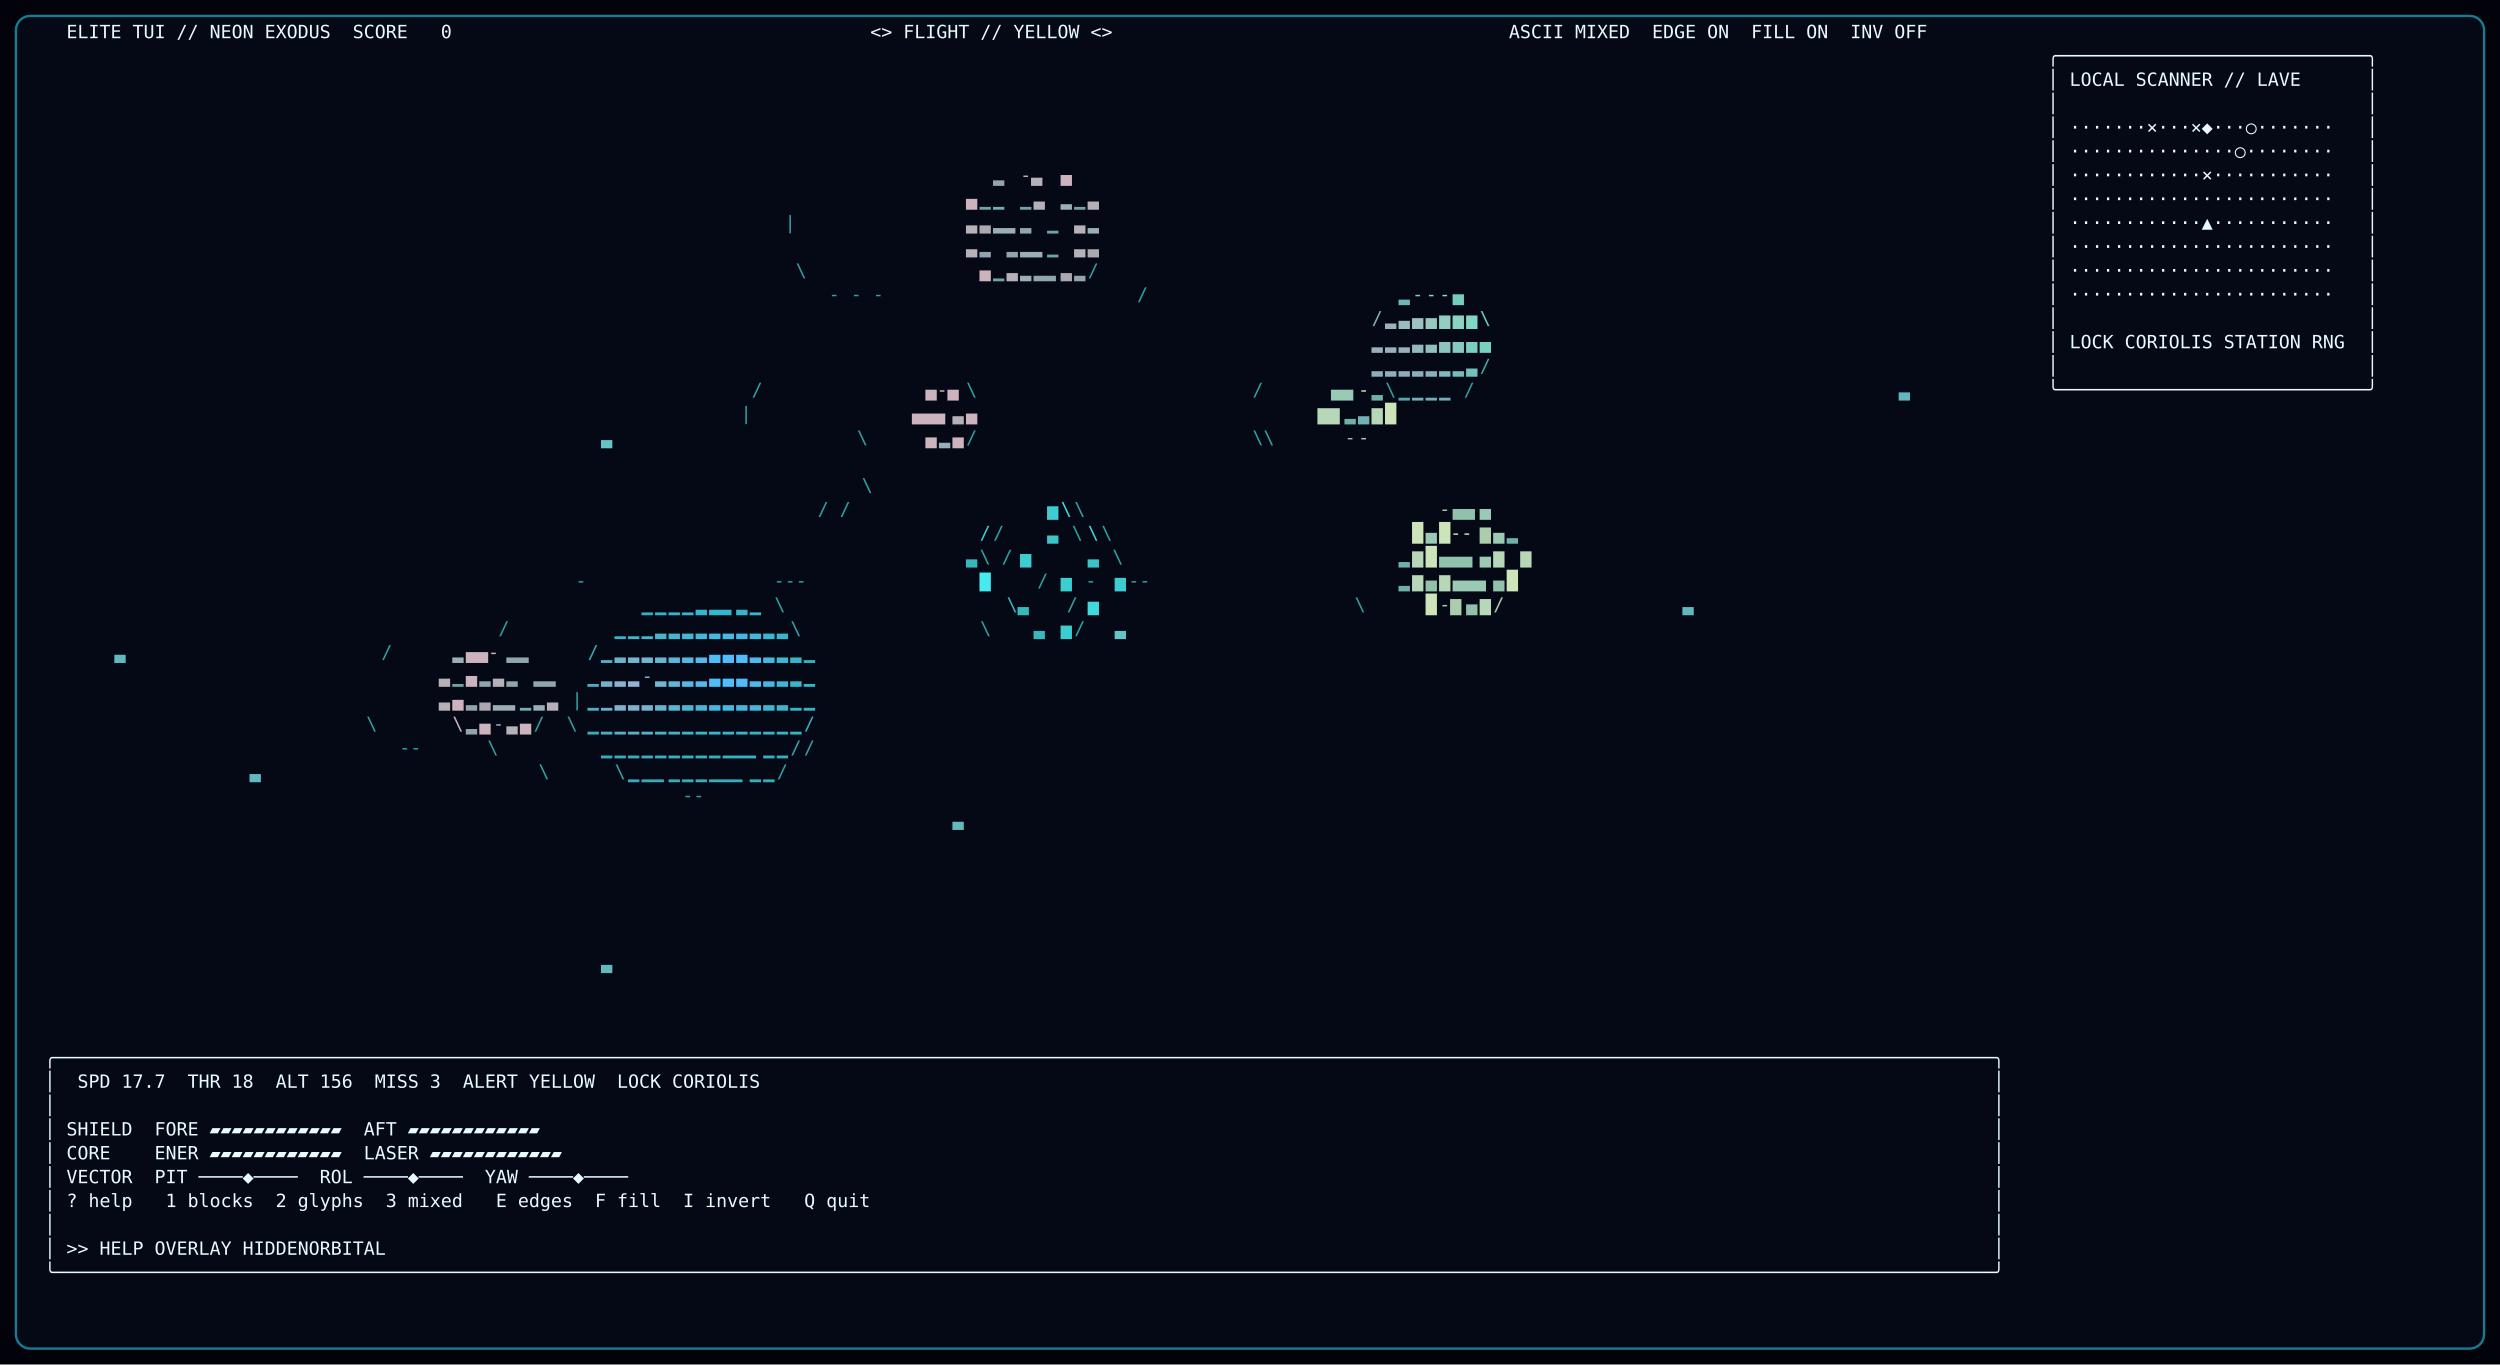
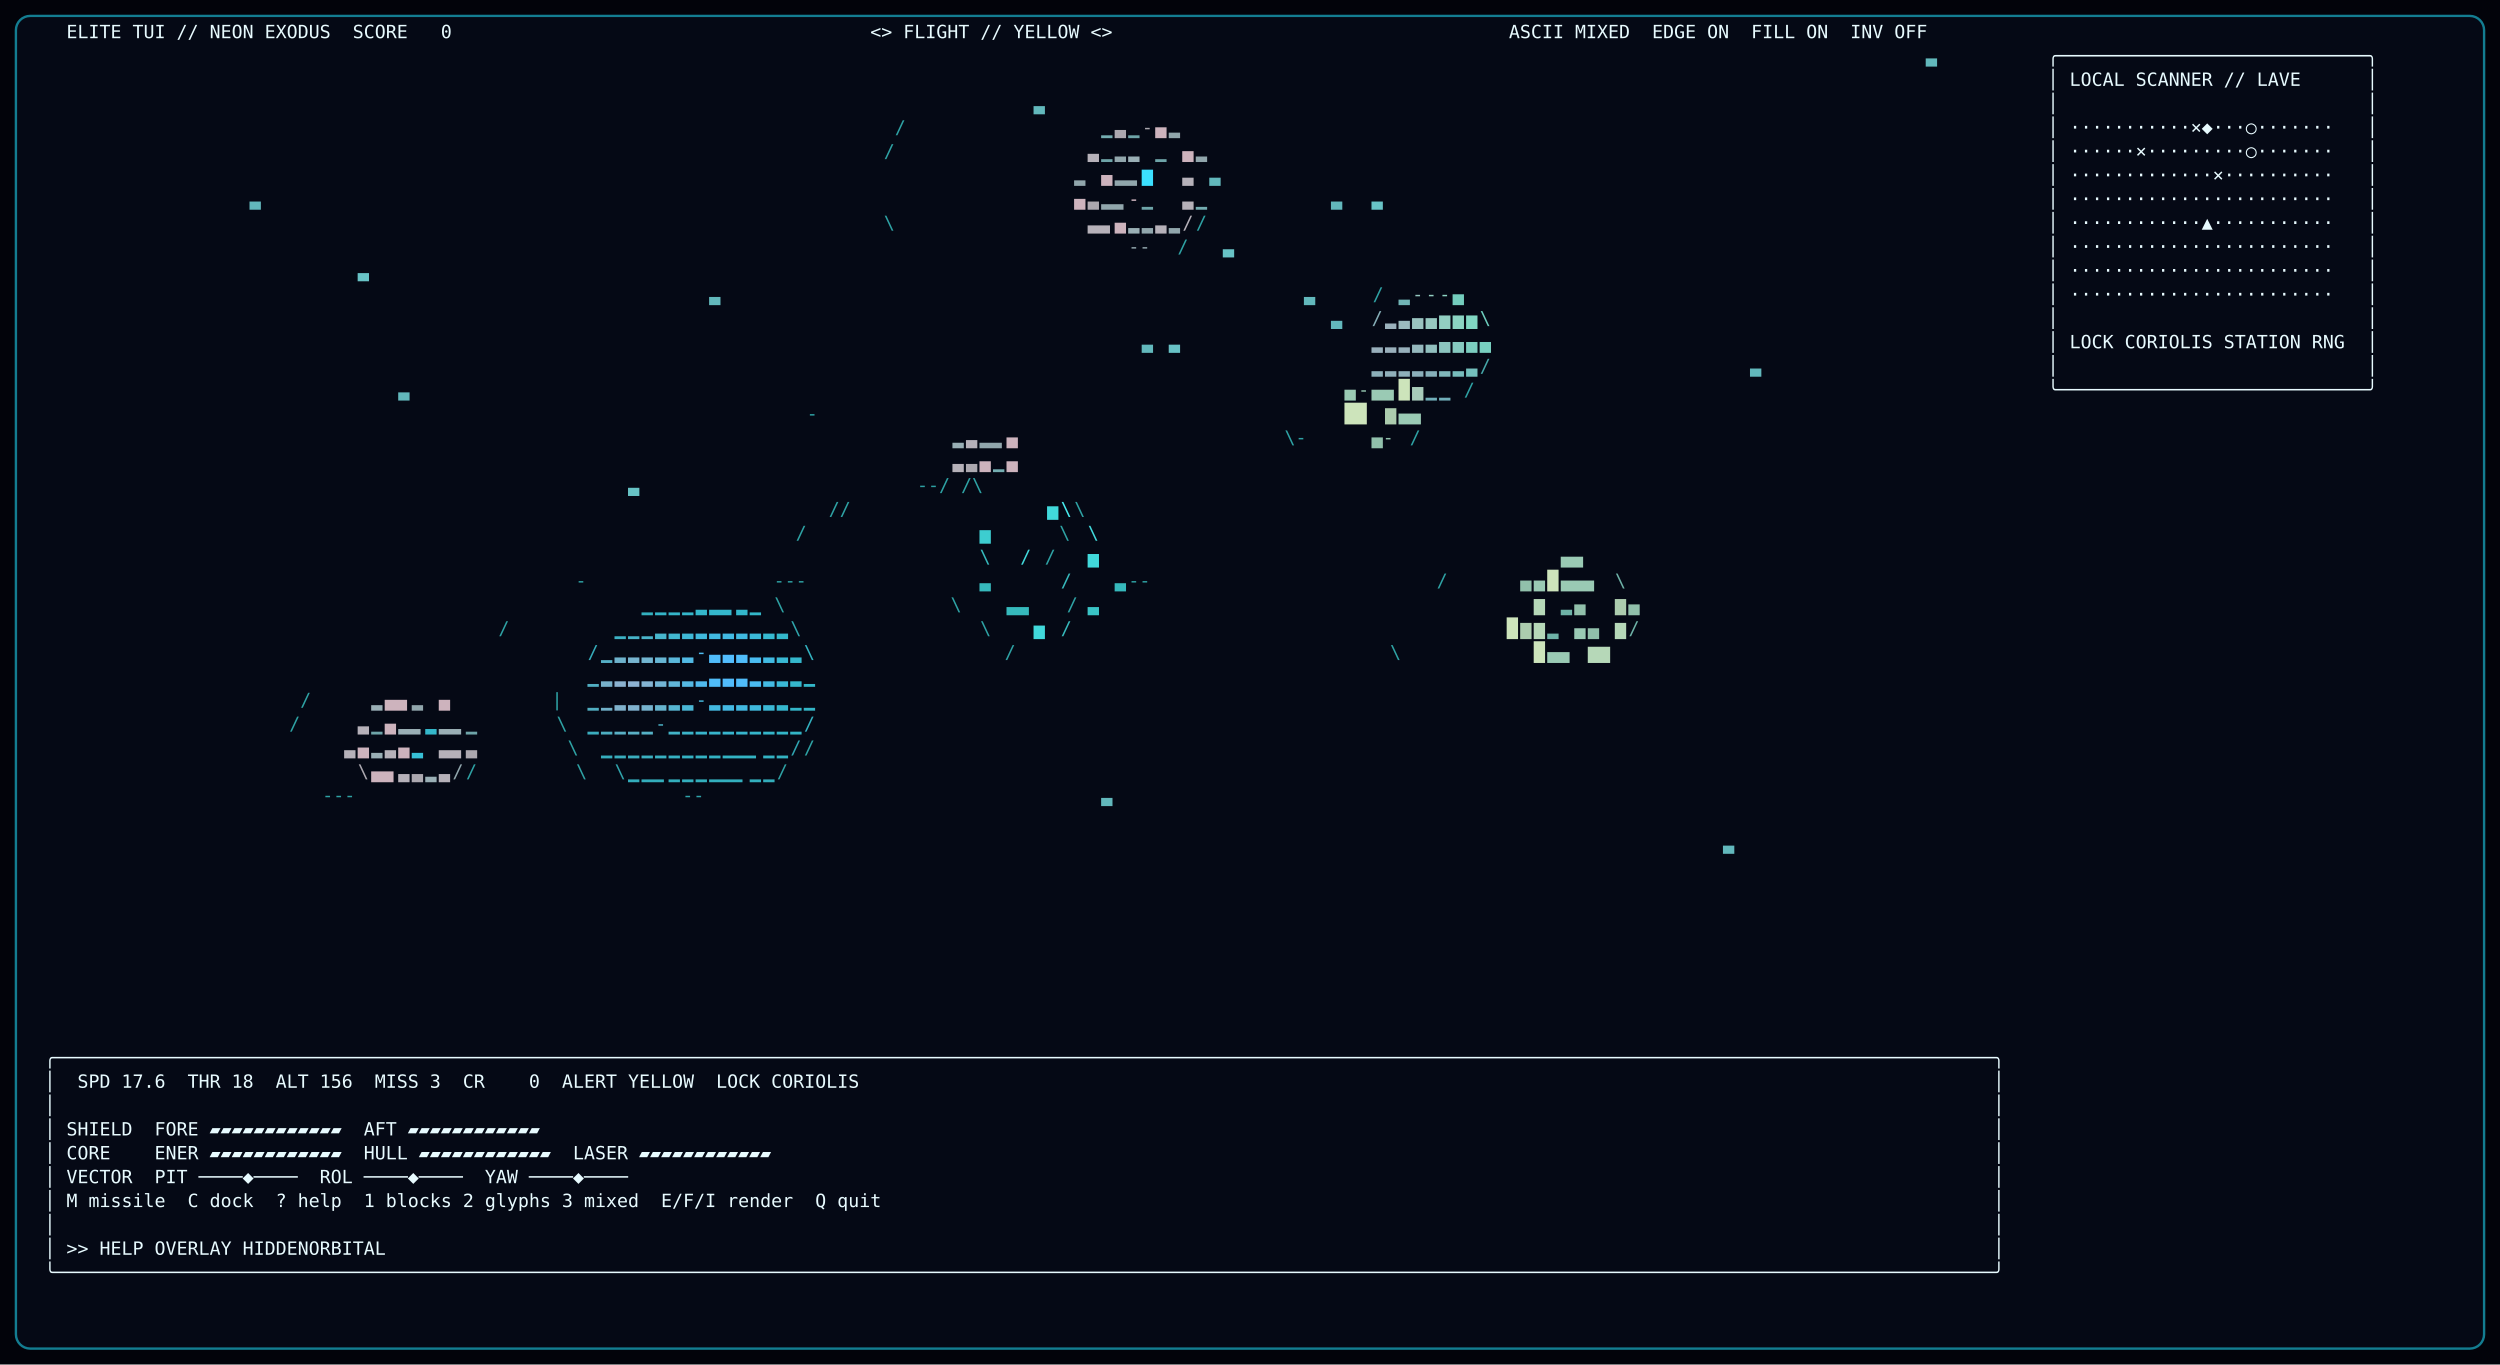
<svg xmlns="http://www.w3.org/2000/svg" width="3144" height="1716" viewBox="0 0 3144 1716" role="img" aria-labelledby="title desc">
  <rect width="100%" height="100%" fill="#02030a" />
  <rect x="20" y="20" width="3104" height="1676" rx="18" fill="#050915" stroke="#137d91" stroke-width="3" />
  <g font-family="JetBrains Mono, Cascadia Mono, Fira Mono, Consolas, monospace" font-size="23" xml:space="preserve">
    <text x="42" y="48" fill="#e8fbff">   ELITE TUI // NEON EXODUS  SCORE   0                                      &lt;&gt; FLIGHT // YELLOW &lt;&gt;                                    ASCII MIXED  EDGE ON  FILL ON  INV OFF</text>
+     <text x="2422" y="78" fill="#62b8bc">▃</text>
    <text x="2575" y="78" fill="#e8fbff">╭────────────────────────────╮</text>
    <text x="2575" y="108" fill="#e8fbff">│ LOCAL SCANNER // LAVE      │</text>
+     <text x="1300" y="138" fill="#62b8bc">▃</text>
    <text x="2575" y="138" fill="#e8fbff">│                            │</text>
-     <text x="2575" y="168" fill="#e8fbff">│ ·······×···×◆···○·······   │</text>
-     <text x="2575" y="198" fill="#e8fbff">│ ···············○········   │</text>
-     <text x="1249" y="228" fill="#91a6ac">▂</text>
-     <text x="1283" y="228" fill="#b6b1b9">-▃</text>
-     <text x="1334" y="228" fill="#cdb3bd">▄</text>
-     <text x="2575" y="228" fill="#e8fbff">│ ············×···········   │</text>
-     <text x="1215" y="258" fill="#cdb3bd">▄</text>
-     <text x="1232" y="258" fill="#6ea4a8">▁</text>
-     <text x="1249" y="258" fill="#74adb1">▁</text>
-     <text x="1283" y="258" fill="#6ea4a8">▁</text>
-     <text x="1300" y="258" fill="#b6b1b9">▃</text>
-     <text x="1334" y="258" fill="#9aafb5">▂</text>
-     <text x="1351" y="258" fill="#6ea4a8">▁</text>
-     <text x="1368" y="258" fill="#b6b1b9">▃</text>
+     <text x="59" y="168" fill="#2ea2a4">                                                                             /</text>
+     <text x="1385" y="168" fill="#74adb1">▁</text>
+     <text x="1402" y="168" fill="#aca8af">▃</text>
+     <text x="1419" y="168" fill="#6ea4a8">▁</text>
+     <text x="1436" y="168" fill="#aca8af">-</text>
+     <text x="1453" y="168" fill="#cdb3bd">▄</text>
+     <text x="1470" y="168" fill="#91a6ac">▂</text>
+     <text x="2575" y="168" fill="#e8fbff">│ ···········×◆···○·······   │</text>
+     <text x="59" y="198" fill="#2ea2a4">                                                                            /</text>
+     <text x="1368" y="198" fill="#b6b1b9">▃</text>
+     <text x="1385" y="198" fill="#6ea4a8">▁</text>
+     <text x="1402" y="198" fill="#91a6ac">▂</text>
+     <text x="1419" y="198" fill="#9aafb5">▂</text>
+     <text x="1453" y="198" fill="#6ea4a8">▁</text>
+     <text x="1487" y="198" fill="#cdb3bd">▄</text>
+     <text x="1504" y="198" fill="#91a6ac">▂</text>
+     <text x="2575" y="198" fill="#e8fbff">│ ······×·········○·······   │</text>
+     <text x="1351" y="228" fill="#91a6ac">▂</text>
+     <text x="1385" y="228" fill="#cdb3bd">▄</text>
+     <text x="1402" y="228" fill="#91a6ac">▂▂</text>
+     <text x="1436" y="228" fill="#3be0ff">▆</text>
+     <text x="1487" y="228" fill="#b6b1b9">▃</text>
+     <text x="1521" y="228" fill="#62b8bc">▃</text>
+     <text x="2575" y="228" fill="#e8fbff">│ ·············×··········   │</text>
+     <text x="314" y="258" fill="#62b8bc">▃</text>
+     <text x="1351" y="258" fill="#cdb3bd">▄</text>
+     <text x="1368" y="258" fill="#aca8af">▃</text>
+     <text x="1385" y="258" fill="#91a6ac">▂▂</text>
+     <text x="1419" y="258" fill="#cdb3bd">-</text>
+     <text x="1436" y="258" fill="#6ea4a8">▁</text>
+     <text x="1487" y="258" fill="#b6b1b9">▃</text>
+     <text x="1504" y="258" fill="#74adb1">▁</text>
+     <text x="1674" y="258" fill="#62b8bc">▃</text>
+     <text x="1725" y="258" fill="#68c3c6">▃</text>
    <text x="2575" y="258" fill="#e8fbff">│ ························   │</text>
-     <text x="59" y="288" fill="#2ea2a4">                                                                   |</text>
-     <text x="1215" y="288" fill="#b6b1b9">▃</text>
-     <text x="1232" y="288" fill="#aca8af">▃</text>
-     <text x="1249" y="288" fill="#9aafb5">▂▂</text>
-     <text x="1283" y="288" fill="#91a6ac">▂</text>
-     <text x="1317" y="288" fill="#6ea4a8">▁</text>
-     <text x="1351" y="288" fill="#b6b1b9">▃</text>
-     <text x="1368" y="288" fill="#9aafb5">▂</text>
+     <text x="59" y="288" fill="#2ea2a4">                                                                            \</text>
+     <text x="1368" y="288" fill="#b6b1b9">▃▃</text>
+     <text x="1402" y="288" fill="#cdb3bd">▄</text>
+     <text x="1419" y="288" fill="#9aafb5">▂</text>
+     <text x="1436" y="288" fill="#91a6ac">▂</text>
+     <text x="1453" y="288" fill="#b6b1b9">▃</text>
+     <text x="1470" y="288" fill="#91a6ac">▂</text>
+     <text x="1487" y="288" fill="#b6b1b9">/</text>
+     <text x="1504" y="288" fill="#2ea2a4">/</text>
    <text x="2575" y="288" fill="#e8fbff">│ ············▲···········   │</text>
-     <text x="1215" y="318" fill="#b6b1b9">▃</text>
-     <text x="1232" y="318" fill="#91a6ac">▂</text>
-     <text x="1266" y="318" fill="#91a6ac">▂</text>
-     <text x="1283" y="318" fill="#9aafb5">▂▂</text>
-     <text x="1317" y="318" fill="#6ea4a8">▁</text>
-     <text x="1351" y="318" fill="#b6b1b9">▃</text>
-     <text x="1368" y="318" fill="#aca8af">▃</text>
+     <text x="1419" y="318" fill="#91a6ac">--</text>
+     <text x="1453" y="318" fill="#2ea2a4">  /</text>
+     <text x="1538" y="318" fill="#68c3c6">▃</text>
    <text x="2575" y="318" fill="#e8fbff">│ ························   │</text>
-     <text x="59" y="348" fill="#2ea2a4">                                                                    \</text>
-     <text x="1232" y="348" fill="#cdb3bd">▄</text>
-     <text x="1249" y="348" fill="#6ea4a8">▁</text>
-     <text x="1266" y="348" fill="#b6b1b9">▃</text>
-     <text x="1283" y="348" fill="#9aafb5">▂</text>
-     <text x="1300" y="348" fill="#91a6ac">▂▂</text>
-     <text x="1334" y="348" fill="#aca8af">▃</text>
-     <text x="1351" y="348" fill="#91a6ac">▂</text>
-     <text x="1368" y="348" fill="#2ea2a4">/</text>
+     <text x="450" y="348" fill="#68c3c6">▃</text>
    <text x="2575" y="348" fill="#e8fbff">│ ························   │</text>
-     <text x="59" y="378" fill="#2ea2a4">                                                                       - - -                       /</text>
+     <text x="892" y="378" fill="#62b8bc">▃</text>
+     <text x="1640" y="378" fill="#62b8bc">▃</text>
+     <text x="1657" y="378" fill="#2ea2a4">     /</text>
    <text x="1759" y="378" fill="#71b5b6">▂</text>
    <text x="1776" y="378" fill="#95c8c0">-</text>
    <text x="1793" y="378" fill="#93cfc1">-</text>
    <text x="1810" y="378" fill="#8dd4c2">-</text>
    <text x="1827" y="378" fill="#74cdbd">▄</text>
    <text x="2575" y="378" fill="#e8fbff">│ ························   │</text>
+     <text x="1674" y="408" fill="#62b8bc">▃</text>
    <text x="1725" y="408" fill="#86aeb7">/</text>
    <text x="1742" y="408" fill="#9bb2bc">▂</text>
    <text x="1759" y="408" fill="#9cbbbe">▃</text>
    <text x="1776" y="408" fill="#9ac3bf">▄</text>
    <text x="1793" y="408" fill="#97c9c0">▄</text>
    <text x="1810" y="408" fill="#92cfc2">▅</text>
    <text x="1827" y="408" fill="#8bd4c3">▅</text>
    <text x="1844" y="408" fill="#81d7c3">▅</text>
    <text x="1861" y="408" fill="#6dcebd">\</text>
    <text x="2575" y="408" fill="#e8fbff">│                            │</text>
+     <text x="1436" y="438" fill="#62b8bc">▃</text>
+     <text x="1470" y="438" fill="#68c2c6">▃</text>
    <text x="1725" y="438" fill="#98afbb">▂</text>
    <text x="1742" y="438" fill="#99afbb">▂</text>
    <text x="1759" y="438" fill="#97b0bb">▂</text>
    <text x="1776" y="438" fill="#95b8bd">▃</text>
    <text x="1793" y="438" fill="#91bfbe">▃</text>
    <text x="1810" y="438" fill="#8cc5bf">▄</text>
    <text x="1827" y="438" fill="#86cac0">▄</text>
    <text x="1844" y="438" fill="#7ccec0">▄</text>
    <text x="1861" y="438" fill="#78d0c0">▄</text>
    <text x="2575" y="438" fill="#e8fbff">│ LOCK CORIOLIS STATION RNG  │</text>
    <text x="1725" y="468" fill="#8cafba">▂</text>
    <text x="1742" y="468" fill="#8fafba">▂</text>
    <text x="1759" y="468" fill="#8eafba">▂</text>
    <text x="1776" y="468" fill="#8bafba">▂</text>
    <text x="1793" y="468" fill="#86b0ba">▂</text>
    <text x="1810" y="468" fill="#80b7bb">▂</text>
    <text x="1827" y="468" fill="#77bcbc">▂</text>
    <text x="1844" y="468" fill="#74c0bd">▃</text>
    <text x="1861" y="468" fill="#45a7a8">/</text>
+     <text x="2201" y="468" fill="#62b8bc">▃</text>
    <text x="2575" y="468" fill="#e8fbff">│                            │</text>
-     <text x="59" y="498" fill="#2ea2a4">                                                                /</text>
-     <text x="1164" y="498" fill="#cdb3bd">▄-▄</text>
-     <text x="1215" y="498" fill="#2ea2a4">\                         /</text>
-     <text x="1674" y="498" fill="#9acab4">▄▄</text>
-     <text x="1708" y="498" fill="#cde4bb">-</text>
-     <text x="1725" y="498" fill="#6eb2a7">▂</text>
-     <text x="1742" y="498" fill="#2ea2a4">\</text>
-     <text x="1759" y="498" fill="#58a4aa">▁</text>
-     <text x="1776" y="498" fill="#74aeb9">▁</text>
+     <text x="501" y="498" fill="#62b8bc">▃</text>
+     <text x="1691" y="498" fill="#9acab4">▄</text>
+     <text x="1708" y="498" fill="#91c0ab">-</text>
+     <text x="1725" y="498" fill="#9acab4">▄▄</text>
+     <text x="1759" y="498" fill="#cde4bb">█</text>
+     <text x="1776" y="498" fill="#a8cbba">▅</text>
    <text x="1793" y="498" fill="#71aeb9">▁</text>
    <text x="1810" y="498" fill="#70aeb9">▁</text>
    <text x="1827" y="498" fill="#2ea2a4"> /</text>
-     <text x="2388" y="498" fill="#62b8bc">▃</text>
    <text x="2575" y="498" fill="#e8fbff">╰────────────────────────────╯</text>
-     <text x="59" y="528" fill="#2ea2a4">                                                               |</text>
-     <text x="1147" y="528" fill="#cdb3bd">▄▄▄</text>
-     <text x="1198" y="528" fill="#b6b1b9">▃</text>
-     <text x="1215" y="528" fill="#cdb3bd">▄</text>
-     <text x="1657" y="528" fill="#b6d8b8">▆▆</text>
-     <text x="1691" y="528" fill="#6eb2a7">▂</text>
-     <text x="1708" y="528" fill="#6fb4b4">▃</text>
-     <text x="1725" y="528" fill="#b6d8b8">▆</text>
-     <text x="1742" y="528" fill="#cde4bb">█</text>
-     <text x="756" y="558" fill="#68c3c6">▃</text>
-     <text x="773" y="558" fill="#2ea2a4">                      \</text>
-     <text x="1164" y="558" fill="#cdb3bd">▄</text>
-     <text x="1181" y="558" fill="#99afb5">▂</text>
-     <text x="1198" y="558" fill="#cdb3bd">▄</text>
-     <text x="1215" y="558" fill="#2ea2a4">/                         \\</text>
-     <text x="1691" y="558" fill="#91c0ab">-</text>
-     <text x="1708" y="558" fill="#acccae">-</text>
-     <text x="59" y="618" fill="#2ea2a4">                                                                          \</text>
-     <text x="59" y="648" fill="#2ea2a4">                                                                      / /</text>
-     <text x="1317" y="648" fill="#3dcdd0">▅</text>
-     <text x="1334" y="648" fill="#41d9db">\</text>
+     <text x="59" y="528" fill="#2ea2a4">                                                                     -</text>
+     <text x="1691" y="528" fill="#cde4bb">██</text>
+     <text x="1742" y="528" fill="#acccae">▆</text>
+     <text x="1759" y="528" fill="#9acab4">▄▄</text>
+     <text x="1198" y="558" fill="#99afb5">▂</text>
+     <text x="1215" y="558" fill="#b6b1b9">▃</text>
+     <text x="1232" y="558" fill="#91a6ac">▂▂</text>
+     <text x="1266" y="558" fill="#cdb3bd">▄</text>
+     <text x="1283" y="558" fill="#2ea2a4">                        \-</text>
+     <text x="1725" y="558" fill="#91c0ab">▄-</text>
+     <text x="1759" y="558" fill="#2ea2a4"> /</text>
+     <text x="1198" y="588" fill="#b6b1b9">▃</text>
+     <text x="1215" y="588" fill="#aca8af">▃</text>
+     <text x="1232" y="588" fill="#cdb3bd">▄</text>
+     <text x="1249" y="588" fill="#74adb1">▁</text>
+     <text x="1266" y="588" fill="#cdb3bd">▄</text>
+     <text x="790" y="618" fill="#67c2c5">▃</text>
+     <text x="807" y="618" fill="#2ea2a4">                         --/ /\</text>
+     <text x="59" y="648" fill="#2ea2a4">                                                                       //</text>
+     <text x="1317" y="648" fill="#41d9db">▅</text>
+     <text x="1334" y="648" fill="#47ebee">\</text>
    <text x="1351" y="648" fill="#2ea2a4">\</text>
-     <text x="1810" y="648" fill="#9acab4">-</text>
-     <text x="1827" y="648" fill="#91c0ab">▄▄</text>
-     <text x="1861" y="648" fill="#9acab4">▄</text>
-     <text x="1232" y="678" fill="#3dcdd0">/</text>
-     <text x="1249" y="678" fill="#2ea2a4">/</text>
-     <text x="1317" y="678" fill="#3ac4c6">▃</text>
-     <text x="1334" y="678" fill="#2ea2a4"> \</text>
+     <text x="59" y="678" fill="#2ea2a4">                                                                    /</text>
+     <text x="1232" y="678" fill="#3dcdd0">▅</text>
+     <text x="1249" y="678" fill="#2ea2a4">      \</text>
    <text x="1368" y="678" fill="#41d9db">\</text>
-     <text x="1385" y="678" fill="#2ea2a4">\</text>
-     <text x="1776" y="678" fill="#cde4bb">█</text>
-     <text x="1793" y="678" fill="#9acab4">▄</text>
-     <text x="1810" y="678" fill="#cde4bb">█--</text>
-     <text x="1861" y="678" fill="#acccae">▆</text>
-     <text x="1878" y="678" fill="#9acab4">▄</text>
-     <text x="1895" y="678" fill="#6eb2a7">▂</text>
-     <text x="1215" y="708" fill="#36b9bc">▃</text>
-     <text x="1232" y="708" fill="#2ea2a4">\ /</text>
-     <text x="1283" y="708" fill="#3dcdd0">▅</text>
-     <text x="1368" y="708" fill="#3ac4c6">▃</text>
-     <text x="1385" y="708" fill="#2ea2a4"> \</text>
-     <text x="1759" y="708" fill="#6eb2a7">▂</text>
-     <text x="1776" y="708" fill="#b6d8b8">▆</text>
-     <text x="1793" y="708" fill="#cde4bb">█</text>
-     <text x="1810" y="708" fill="#91c0ab">▄▄▄</text>
-     <text x="1861" y="708" fill="#9acab4">▄</text>
-     <text x="1878" y="708" fill="#b6d8b8">▆</text>
-     <text x="1912" y="708" fill="#b6d8b8">▆</text>
+     <text x="1232" y="708" fill="#36b9bc">\</text>
+     <text x="1283" y="708" fill="#41d9db">/</text>
+     <text x="1300" y="708" fill="#2ea2a4"> /</text>
+     <text x="1368" y="708" fill="#41d9db">▅</text>
+     <text x="1963" y="708" fill="#9acab4">▄▄</text>
    <text x="59" y="738" fill="#2ea2a4">                                                -                 ---</text>
-     <text x="1232" y="738" fill="#47ebee">▇</text>
-     <text x="1249" y="738" fill="#2ea2a4">    /</text>
-     <text x="1334" y="738" fill="#3dcdd0">▅</text>
-     <text x="1351" y="738" fill="#2ea2a4"> -</text>
-     <text x="1402" y="738" fill="#3dcdd0">▅</text>
-     <text x="1419" y="738" fill="#2ea2a4">--</text>
-     <text x="1759" y="738" fill="#6eb2a7">▂</text>
-     <text x="1776" y="738" fill="#b6d8b8">▆</text>
-     <text x="1793" y="738" fill="#91c0ab">▄</text>
-     <text x="1810" y="738" fill="#b6d8b8">▆</text>
-     <text x="1827" y="738" fill="#9acab4">▄▄▄</text>
-     <text x="1878" y="738" fill="#91c0ab">▄</text>
-     <text x="1895" y="738" fill="#cde4bb">█</text>
+     <text x="1232" y="738" fill="#36b9bc">▃</text>
+     <text x="1334" y="738" fill="#36b9bc">/</text>
+     <text x="1402" y="738" fill="#36b9bc">▃</text>
+     <text x="1419" y="738" fill="#2ea2a4">--                          /</text>
+     <text x="1912" y="738" fill="#91c0ab">▄</text>
+     <text x="1929" y="738" fill="#9acab4">▄</text>
+     <text x="1946" y="738" fill="#cde4bb">█</text>
+     <text x="1963" y="738" fill="#9acab4">▄▄▄</text>
+     <text x="2031" y="738" fill="#6eb2a7">\</text>
    <text x="807" y="768" fill="#33b0bf">▁</text>
    <text x="824" y="768" fill="#34b4c7">▁</text>
    <text x="841" y="768" fill="#34b5c9">▁</text>
    <text x="858" y="768" fill="#34b6ca">▁</text>
    <text x="875" y="768" fill="#34b7cb">▂</text>
    <text x="892" y="768" fill="#34b7cc">▂▂</text>
    <text x="926" y="768" fill="#33b7cb">▂</text>
    <text x="943" y="768" fill="#33b7c9">▁</text>
-     <text x="960" y="768" fill="#2ea2a4"> \</text>
-     <text x="1266" y="768" fill="#36b9bc">\▃</text>
+     <text x="960" y="768" fill="#2ea2a4"> \               \</text>
+     <text x="1266" y="768" fill="#36b9bc">▃▃</text>
    <text x="1300" y="768" fill="#2ea2a4">   /</text>
-     <text x="1368" y="768" fill="#41d9db">▅</text>
-     <text x="1385" y="768" fill="#2ea2a4">                       \</text>
-     <text x="1793" y="768" fill="#cde4bb">█</text>
-     <text x="1810" y="768" fill="#acccae">-▆</text>
-     <text x="1844" y="768" fill="#91c0ab">▄</text>
-     <text x="1861" y="768" fill="#b6d8b8">▆</text>
-     <text x="1878" y="768" fill="#acccae">/</text>
-     <text x="2116" y="768" fill="#62b8bc">▃</text>
+     <text x="1368" y="768" fill="#3ac4c6">▃</text>
+     <text x="1929" y="768" fill="#b6d8b8">▆</text>
+     <text x="1963" y="768" fill="#6eb2a7">▂</text>
+     <text x="1980" y="768" fill="#91c0ab">▄</text>
+     <text x="2031" y="768" fill="#acccae">▆</text>
+     <text x="2048" y="768" fill="#91c0ab">▄</text>
    <text x="59" y="798" fill="#2ea2a4">                                         /</text>
    <text x="773" y="798" fill="#3cb1c4">▁</text>
    <text x="790" y="798" fill="#46b3c8">▁</text>
    <text x="807" y="798" fill="#4ab4ca">▁</text>
    <text x="824" y="798" fill="#47b6cd">▂</text>
    <text x="841" y="798" fill="#42b7d0">▂</text>
    <text x="858" y="798" fill="#3fb8d6">▂</text>
    <text x="875" y="798" fill="#40b9dc">▂</text>
    <text x="892" y="798" fill="#41bae2">▂</text>
    <text x="909" y="798" fill="#42bae3">▂</text>
    <text x="926" y="798" fill="#40bae0">▂</text>
    <text x="943" y="798" fill="#3bbad9">▂</text>
-     <text x="960" y="798" fill="#37b9d1">▂</text>
+     <text x="960" y="798" fill="#36b9d1">▂</text>
    <text x="977" y="798" fill="#34b8cb">▂</text>
    <text x="994" y="798" fill="#2fa5ab">\</text>
    <text x="1011" y="798" fill="#2ea2a4">                \</text>
-     <text x="1300" y="798" fill="#36b9bc">▃</text>
-     <text x="1334" y="798" fill="#3dcdd0">▅</text>
-     <text x="1351" y="798" fill="#2ea2a4">/</text>
-     <text x="1402" y="798" fill="#68c3c6">▃</text>
-     <text x="144" y="828" fill="#62b8bc">▃</text>
-     <text x="161" y="828" fill="#2ea2a4">                       /</text>
-     <text x="569" y="828" fill="#9aafb5">▂</text>
-     <text x="586" y="828" fill="#cdb3bd">▄▄-</text>
-     <text x="637" y="828" fill="#91a6ac">▂▂</text>
+     <text x="1300" y="798" fill="#41d9db">▅</text>
+     <text x="1334" y="798" fill="#36b9bc">/</text>
+     <text x="1895" y="798" fill="#cde4bb">█</text>
+     <text x="1912" y="798" fill="#acccae">▆</text>
+     <text x="1929" y="798" fill="#b6d8b8">▆</text>
+     <text x="1946" y="798" fill="#6eb2a7">▂</text>
+     <text x="1980" y="798" fill="#9acab4">▄</text>
+     <text x="1997" y="798" fill="#91c0ab">▄</text>
+     <text x="2031" y="798" fill="#b6d8b8">▆</text>
+     <text x="2048" y="798" fill="#6eb2a7">/</text>
    <text x="739" y="828" fill="#35acba">/</text>
    <text x="756" y="828" fill="#55b0c6">▁</text>
    <text x="773" y="828" fill="#6eb2cc">▂</text>
    <text x="790" y="828" fill="#77b4cf">▂</text>
    <text x="807" y="828" fill="#72b5d1">▂</text>
    <text x="824" y="828" fill="#67b6d4">▂</text>
    <text x="841" y="828" fill="#5ab7da">▂</text>
    <text x="858" y="828" fill="#51b9e4">▂</text>
-     <text x="875" y="828" fill="#4fbbf0">▂</text>
+     <text x="875" y="828" fill="#4fbbf0">-</text>
    <text x="892" y="828" fill="#50bcfa">▃</text>
    <text x="909" y="828" fill="#52bdfe">▃</text>
    <text x="926" y="828" fill="#50bdfb">▃</text>
    <text x="943" y="828" fill="#4abcf1">▂</text>
    <text x="960" y="828" fill="#41bae2">▂</text>
    <text x="977" y="828" fill="#39b9d4">▂</text>
    <text x="994" y="828" fill="#34b7cc">▂</text>
-     <text x="1011" y="828" fill="#33b3c0">▁</text>
-     <text x="552" y="858" fill="#b6b1b9">▃</text>
-     <text x="569" y="858" fill="#6ea4a8">▁</text>
-     <text x="586" y="858" fill="#cdb3bd">▄</text>
-     <text x="603" y="858" fill="#91a6ac">▂</text>
-     <text x="620" y="858" fill="#b6b1b9">▃</text>
-     <text x="637" y="858" fill="#91a6ac">▂</text>
-     <text x="671" y="858" fill="#91a6ac">▂▂</text>
+     <text x="1011" y="828" fill="#33b3c1">\</text>
+     <text x="1028" y="828" fill="#2ea2a4">                 /                                  \</text>
+     <text x="1929" y="828" fill="#cde4bb">█</text>
+     <text x="1946" y="828" fill="#9acab4">▄▄</text>
+     <text x="1997" y="828" fill="#b6d8b8">▆▆</text>
    <text x="739" y="858" fill="#51aec2">▁</text>
    <text x="756" y="858" fill="#77b0ca">▂</text>
    <text x="773" y="858" fill="#8bb2d0">▂</text>
    <text x="790" y="858" fill="#8eb3d3">▂</text>
-     <text x="807" y="858" fill="#84b4d3">-</text>
+     <text x="807" y="858" fill="#84b4d3">▂</text>
    <text x="824" y="858" fill="#73b5d5">▂</text>
    <text x="841" y="858" fill="#61b7da">▂</text>
    <text x="858" y="858" fill="#55b8e3">▂</text>
    <text x="875" y="858" fill="#50baee">▂</text>
    <text x="892" y="858" fill="#50bcf8">▃</text>
    <text x="909" y="858" fill="#51bcfc">▃</text>
    <text x="926" y="858" fill="#50bcfa">▃</text>
    <text x="943" y="858" fill="#4abbf1">▂</text>
    <text x="960" y="858" fill="#43bae3">▂</text>
    <text x="977" y="858" fill="#3ab9d6">▂</text>
    <text x="994" y="858" fill="#35b7cc">▂</text>
    <text x="1011" y="858" fill="#33b6c8">▁</text>
-     <text x="552" y="888" fill="#b6b1b9">▃</text>
-     <text x="569" y="888" fill="#cdb3bd">▄</text>
-     <text x="586" y="888" fill="#91a6ac">▂</text>
-     <text x="603" y="888" fill="#aca8af">▃</text>
-     <text x="620" y="888" fill="#9aafb5">▂▂</text>
-     <text x="654" y="888" fill="#74adb1">▁</text>
-     <text x="671" y="888" fill="#9aafb5">▂</text>
-     <text x="688" y="888" fill="#b6b1b9">▃</text>
-     <text x="705" y="888" fill="#2ea2a4"> |</text>
+     <text x="59" y="888" fill="#2ea2a4">                       /</text>
+     <text x="467" y="888" fill="#9aafb5">▂</text>
+     <text x="484" y="888" fill="#cdb3bd">▄▄</text>
+     <text x="518" y="888" fill="#91a6ac">▂</text>
+     <text x="552" y="888" fill="#cdb3bd">▄</text>
+     <text x="569" y="888" fill="#2ea2a4">         |</text>
    <text x="739" y="888" fill="#50adc0">▁</text>
    <text x="756" y="888" fill="#70afc7">▁</text>
    <text x="773" y="888" fill="#7fb1cc">▂</text>
    <text x="790" y="888" fill="#80b2ce">▂</text>
    <text x="807" y="888" fill="#76b3ce">▂</text>
    <text x="824" y="888" fill="#66b4ce">▂</text>
    <text x="841" y="888" fill="#56b5d1">▂</text>
    <text x="858" y="888" fill="#4ab6d5">▂</text>
-     <text x="875" y="888" fill="#44b7db">▂</text>
+     <text x="875" y="888" fill="#44b7db">-</text>
    <text x="892" y="888" fill="#43b8e0">▂</text>
    <text x="909" y="888" fill="#44b9e3">▂</text>
    <text x="926" y="888" fill="#42b9e1">▂</text>
    <text x="943" y="888" fill="#3fb8dc">▂</text>
    <text x="960" y="888" fill="#3bb8d5">▂</text>
    <text x="977" y="888" fill="#36b7ce">▂</text>
    <text x="994" y="888" fill="#34b6c9">▁</text>
    <text x="1011" y="888" fill="#33b5c6">▁</text>
-     <text x="59" y="918" fill="#2ea2a4">                             \</text>
-     <text x="569" y="918" fill="#cdb3bd">\</text>
-     <text x="586" y="918" fill="#91a6ac">▂</text>
-     <text x="603" y="918" fill="#cdb3bd">▄</text>
-     <text x="620" y="918" fill="#9aafb5">-</text>
-     <text x="637" y="918" fill="#b6b1b9">▃</text>
-     <text x="654" y="918" fill="#cdb3bd">▄</text>
-     <text x="671" y="918" fill="#2ea2a4">/  \</text>
+     <text x="59" y="918" fill="#2ea2a4">                      /</text>
+     <text x="450" y="918" fill="#b6b1b9">▃</text>
+     <text x="467" y="918" fill="#6ea4a8">▁</text>
+     <text x="484" y="918" fill="#cdb3bd">▄</text>
+     <text x="501" y="918" fill="#9aafb5">▂▂</text>
+     <text x="535" y="918" fill="#34b7ca">▂</text>
+     <text x="552" y="918" fill="#9aafb5">▂▂</text>
+     <text x="586" y="918" fill="#6ea4a8">▁</text>
+     <text x="603" y="918" fill="#2ea2a4">       \</text>
    <text x="739" y="918" fill="#3badbe">▁</text>
    <text x="756" y="918" fill="#4dadc0">▁</text>
-     <text x="773" y="918" fill="#58afc4">▁</text>
+     <text x="773" y="918" fill="#59afc4">▁</text>
    <text x="790" y="918" fill="#5ab0c5">▁</text>
    <text x="807" y="918" fill="#55b1c6">▁</text>
-     <text x="824" y="918" fill="#4bb2c7">▁</text>
+     <text x="824" y="918" fill="#4bb2c7">-</text>
    <text x="841" y="918" fill="#42b3c7">▁</text>
    <text x="858" y="918" fill="#3bb4c9">▁</text>
    <text x="875" y="918" fill="#38b4cb">▁</text>
    <text x="892" y="918" fill="#37b5cc">▁</text>
    <text x="909" y="918" fill="#37b5cd">▁</text>
    <text x="926" y="918" fill="#37b5cc">▁</text>
    <text x="943" y="918" fill="#35b5ca">▁</text>
    <text x="960" y="918" fill="#34b5c8">▁</text>
    <text x="977" y="918" fill="#33b5c7">▁</text>
    <text x="994" y="918" fill="#33b4c5">▁</text>
    <text x="1011" y="918" fill="#33b2c1">/</text>
-     <text x="59" y="948" fill="#2ea2a4">                                --      \</text>
+     <text x="433" y="948" fill="#b6b1b9">▃</text>
+     <text x="450" y="948" fill="#cdb3bd">▄</text>
+     <text x="467" y="948" fill="#9aafb5">▂</text>
+     <text x="484" y="948" fill="#b6b1b9">▃</text>
+     <text x="501" y="948" fill="#cdb3bd">▄</text>
+     <text x="518" y="948" fill="#37c0d6">▂</text>
+     <text x="552" y="948" fill="#b6b1b9">▃▃</text>
+     <text x="586" y="948" fill="#aca8af">▃</text>
+     <text x="603" y="948" fill="#2ea2a4">        \</text>
    <text x="756" y="948" fill="#35adbd">▁</text>
    <text x="773" y="948" fill="#39adbd">▁</text>
    <text x="790" y="948" fill="#3aaebe">▁</text>
    <text x="807" y="948" fill="#3aafc0">▁</text>
    <text x="824" y="948" fill="#38b0c1">▁</text>
    <text x="841" y="948" fill="#36b1c2">▁</text>
    <text x="858" y="948" fill="#34b1c2">▁</text>
    <text x="875" y="948" fill="#34b2c3">▁</text>
    <text x="892" y="948" fill="#33b2c3">▁</text>
    <text x="909" y="948" fill="#33b3c3">▁▁▁</text>
    <text x="960" y="948" fill="#33b2c3">▁</text>
    <text x="977" y="948" fill="#33b2c1">▁</text>
    <text x="994" y="948" fill="#2fa5b1">/</text>
    <text x="1011" y="948" fill="#2ea2a4">/</text>
-     <text x="314" y="978" fill="#62b8bc">▃</text>
-     <text x="331" y="978" fill="#2ea2a4">                         \</text>
+     <text x="450" y="978" fill="#aca8af">\</text>
+     <text x="467" y="978" fill="#cdb3bd">▄▄</text>
+     <text x="501" y="978" fill="#b6b1b9">▃</text>
+     <text x="518" y="978" fill="#aca8af">▃</text>
+     <text x="535" y="978" fill="#9aafb5">▂</text>
+     <text x="552" y="978" fill="#b6b1b9">▃</text>
+     <text x="569" y="978" fill="#91a6ac">/</text>
+     <text x="586" y="978" fill="#2ea2a4">/         \</text>
    <text x="773" y="978" fill="#2fa3ab">\</text>
    <text x="790" y="978" fill="#33adbc">▁</text>
    <text x="807" y="978" fill="#33adbb">▁▁</text>
    <text x="841" y="978" fill="#33aebc">▁</text>
    <text x="858" y="978" fill="#33aebd">▁</text>
    <text x="875" y="978" fill="#33afbd">▁</text>
    <text x="892" y="978" fill="#33afbe">▁▁▁</text>
    <text x="943" y="978" fill="#33afbd">▁</text>
    <text x="960" y="978" fill="#33adbb">▁</text>
    <text x="977" y="978" fill="#2ea2a4">/</text>
+     <text x="59" y="1008" fill="#2ea2a4">                         ---</text>
    <text x="858" y="1008" fill="#2fa3aa">--</text>
-     <text x="1198" y="1038" fill="#62b8bc">▃</text>
-     <text x="756" y="1218" fill="#62b8bc">▃</text>
+     <text x="1385" y="1008" fill="#62b8bc">▃</text>
+     <text x="2167" y="1068" fill="#62b8bc">▃</text>
    <text x="42" y="1338" fill="#e8fbff"> ╭────────────────────────────────────────────────────────────────────────────────────────────────────────────────────────────────────────────────────────────────────────────────╮</text>
-     <text x="42" y="1368" fill="#e8fbff"> │  SPD 17.7  THR 18  ALT 156  MISS 3  ALERT YELLOW  LOCK CORIOLIS                                                                                                                │</text>
+     <text x="42" y="1368" fill="#e8fbff"> │  SPD 17.6  THR 18  ALT 156  MISS 3  CR    0  ALERT YELLOW  LOCK CORIOLIS                                                                                                       │</text>
    <text x="42" y="1398" fill="#e8fbff"> │                                                                                                                                                                                │</text>
    <text x="42" y="1428" fill="#e8fbff"> │ SHIELD  FORE ▰▰▰▰▰▰▰▰▰▰▰▰  AFT ▰▰▰▰▰▰▰▰▰▰▰▰                                                                                                                                    │</text>
-     <text x="42" y="1458" fill="#e8fbff"> │ CORE    ENER ▰▰▰▰▰▰▰▰▰▰▰▰  LASER ▰▰▰▰▰▰▰▰▰▰▰▰                                                                                                                                  │</text>
+     <text x="42" y="1458" fill="#e8fbff"> │ CORE    ENER ▰▰▰▰▰▰▰▰▰▰▰▰  HULL ▰▰▰▰▰▰▰▰▰▰▰▰  LASER ▰▰▰▰▰▰▰▰▰▰▰▰                                                                                                               │</text>
    <text x="42" y="1488" fill="#e8fbff"> │ VECTOR  PIT ────◆────  ROL ────◆────  YAW ────◆────                                                                                                                            │</text>
-     <text x="42" y="1518" fill="#e8fbff"> │ ? help   1 blocks  2 glyphs  3 mixed   E edges  F fill  I invert   Q quit                                                                                                      │</text>
+     <text x="42" y="1518" fill="#e8fbff"> │ M missile  C dock  ? help  1 blocks 2 glyphs 3 mixed  E/F/I render  Q quit                                                                                                     │</text>
    <text x="42" y="1548" fill="#e8fbff"> │                                                                                                                                                                                │</text>
    <text x="42" y="1578" fill="#e8fbff"> │ &gt;&gt; HELP OVERLAY HIDDENORBITAL                                                                                                                                                  │</text>
    <text x="42" y="1608" fill="#e8fbff"> ╰────────────────────────────────────────────────────────────────────────────────────────────────────────────────────────────────────────────────────────────────────────────────╯</text>
  </g>
</svg>
